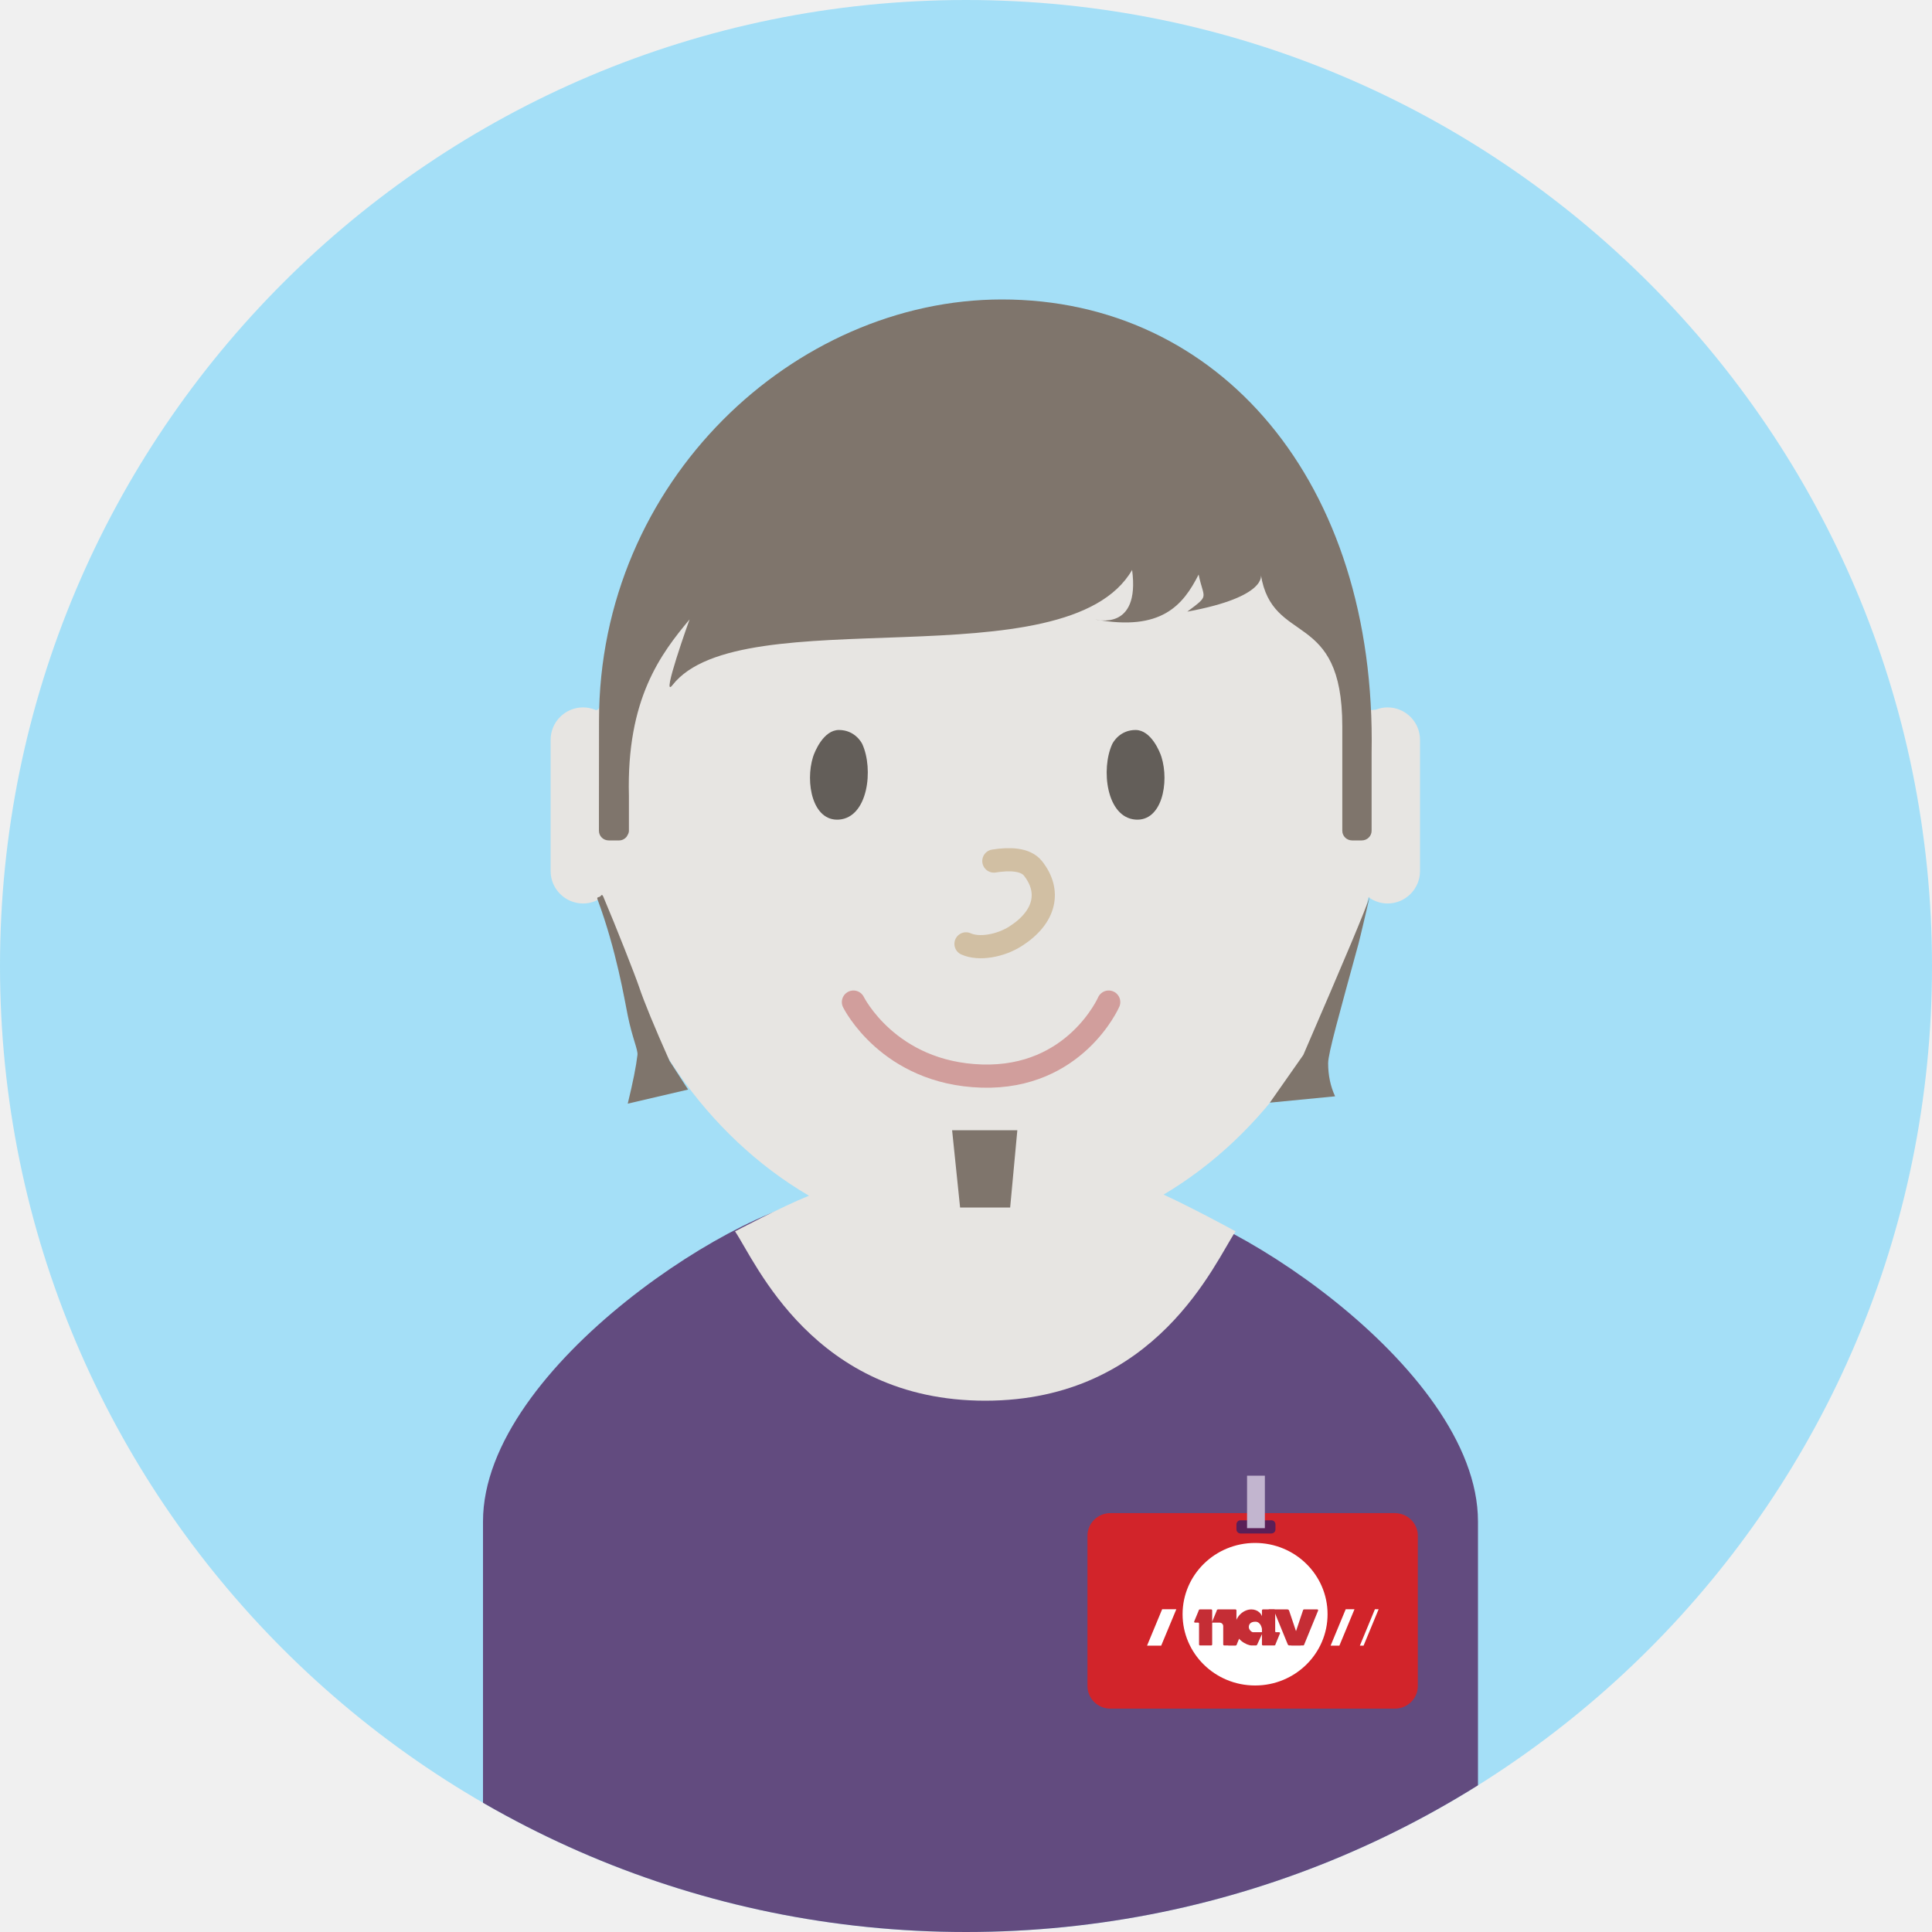
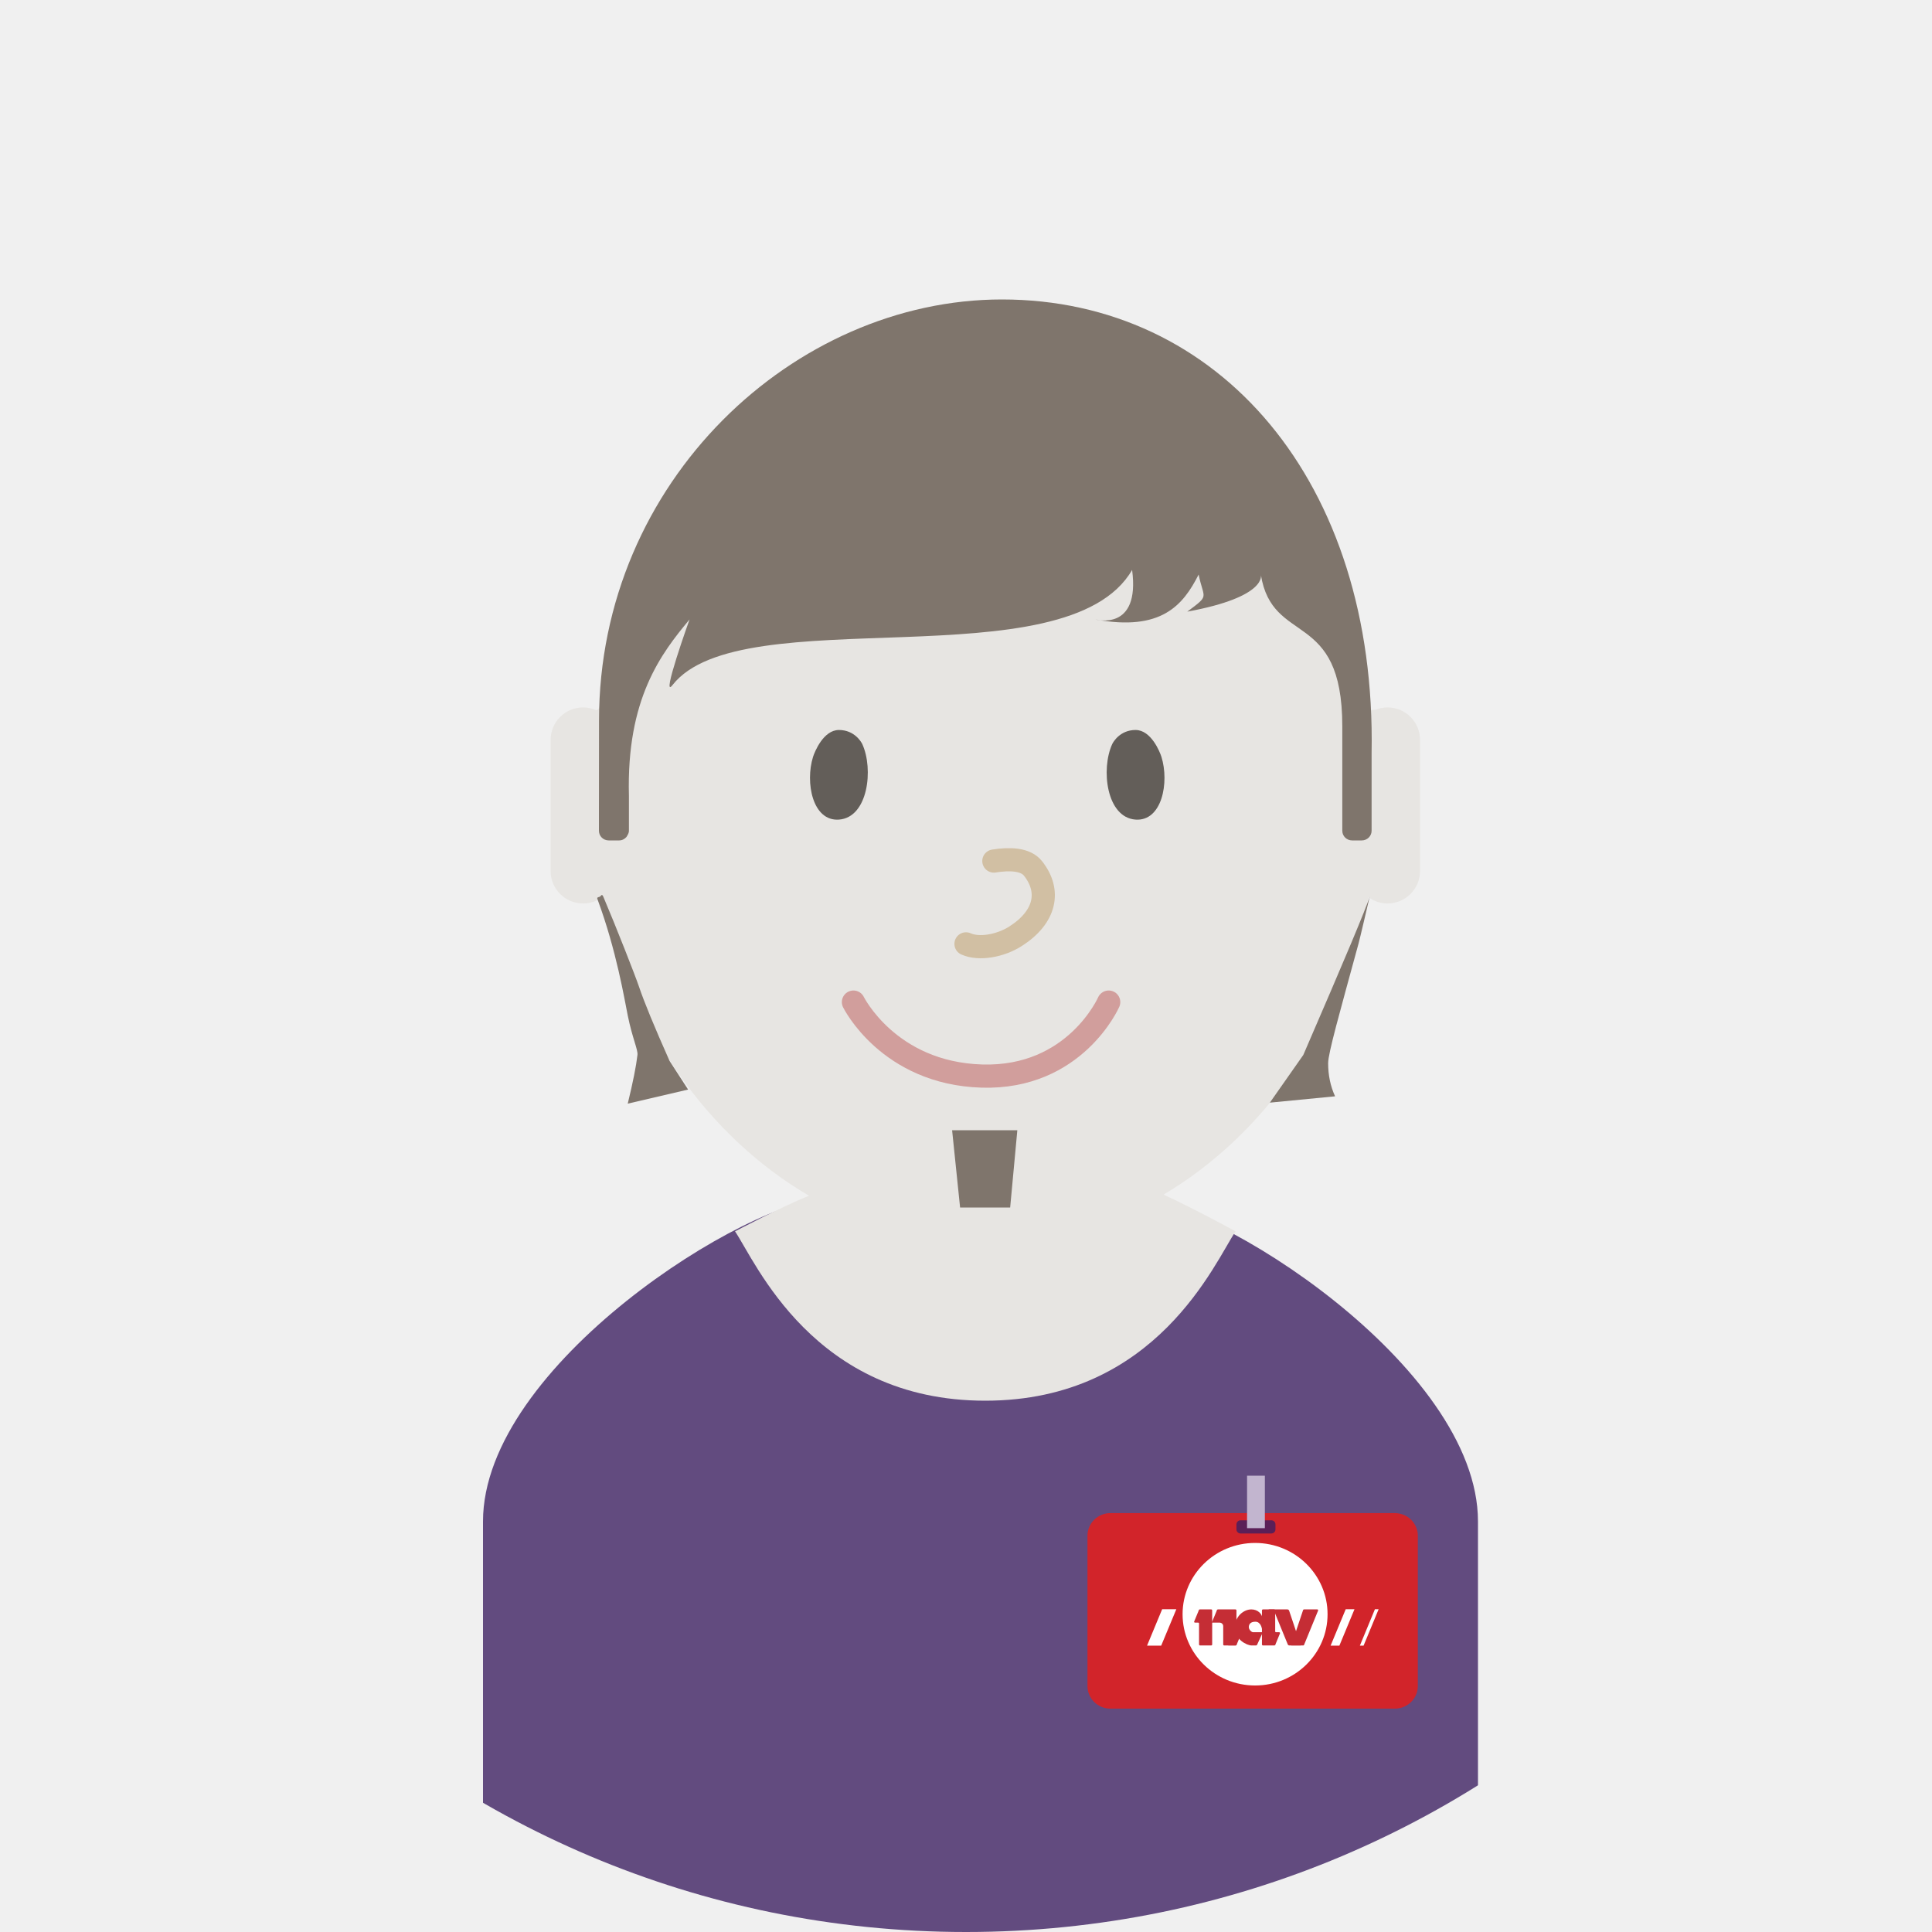
<svg xmlns="http://www.w3.org/2000/svg" xmlns:xlink="http://www.w3.org/1999/xlink" viewBox="0 0 100 100" version="1.1">
  <defs>
    <circle id="path-1" cx="50" cy="50" r="50" />
  </defs>
  <g id="Illustrasjoner" stroke="none" stroke-width="1" fill="none" fill-rule="evenodd">
    <g id="Group-5">
      <g id="Group-3">
        <g id="Group-10-Copy-3">
          <g id="Group-6">
            <mask id="mask-2" fill="white">
              <use xlink:href="#path-1" />
            </mask>
-             <use id="Mask" fill="#A4DFF7" xlink:href="#path-1" />
+             <use id="Mask" xlink:href="#path-1" />
            <g id="Group" mask="url(#mask-2)">
              <g transform="translate(25, 15.5)">
                <path d="M25.75,46.5 L17.976,46.5 C13.784,46.5 0,55.175 0,63.251 L0,84.5 L51.5,84.5 L51.5,63.251 C51.5,55.175 37.716,46.5 33.524,46.5 L25.75,46.5 Z" id="Fill-29-Copy" stroke="none" fill="#624B7F" fill-rule="evenodd" />
                <path d="M46.819,21.115 C46.604,21.115 46.402,21.159 46.213,21.232 C46.098,21.245 45.989,21.252 45.874,21.264 C44.103,10.301 35.89,2 26,2 C16.246,2 8.125,10.077 6.207,20.817 C6.147,20.916 6.074,21.024 6.029,21.115 C6.029,21.115 5.923,21.328 5.788,21.232 C5.599,21.159 5.397,21.115 5.183,21.115 C4.252,21.115 3.5,21.867 3.5,22.796 L3.5,29.583 C3.5,30.512 4.252,31.264 5.183,31.264 C5.554,31.264 5.894,31.138 6.172,30.935 C7.656,37.718 11.627,43.324 16.873,46.39 C15.445,46.964 13.045,48.235 13.045,48.235 C14.101,49.786 17.101,57 25.995,57 C34.889,57 37.897,49.786 38.954,48.235 C38.954,48.235 36.889,47.101 35.227,46.332 C40.424,43.253 44.353,37.675 45.827,30.935 C46.108,31.138 46.447,31.264 46.819,31.264 C47.748,31.264 48.5,30.512 48.5,29.583 L48.5,22.796 C48.5,21.867 47.748,21.115 46.819,21.115" id="Fill-44-Copy" stroke="none" fill="#E7E5E2" fill-rule="evenodd" />
                <g id="Blid-mann-Copy" stroke="none" stroke-width="1" fill="none" fill-rule="evenodd" transform="translate(16.9, 22)">
                  <path d="M1.529,4.922 C0.154,5.025 -0.231,2.999 0.183,1.675 C0.262,1.425 0.717,0.284 1.522,0.284 C2.327,0.284 2.682,0.907 2.732,1.014 C3.323,2.304 3.033,4.808 1.529,4.922" id="Fill-61" fill="#635E59" />
                  <path d="M16.871,4.922 C18.245,5.025 18.63,2.999 18.216,1.675 C18.138,1.425 17.683,0.284 16.877,0.284 C16.073,0.284 15.718,0.907 15.668,1.014 C15.076,2.304 15.366,4.808 16.871,4.922" id="Fill-63" fill="#635E59" />
                  <path d="M15.486,14.368 C15.486,14.368 13.749,18.345 8.917,18.197 C4.086,18.049 2.274,14.368 2.274,14.368" id="Stroke-67" stroke="#D19E9C" stroke-width="1.2" stroke-linecap="round" />
                </g>
                <path d="M7.553,27.5 L7.553,25.694 C7.42,20.668 9.214,18.335 10.691,16.562 C10.691,16.562 9.182,20.764 9.807,19.961 C13.341,15.427 30.202,19.852 33.598,14 C34.025,17.221 31.695,16.562 31.695,16.562 C35.112,17.191 36.238,15.825 37.041,14.238 C37.306,15.532 37.641,15.273 36.453,16.159 C40.653,15.386 40.26,14.238 40.26,14.238 C40.857,17.964 44.477,15.99 44.477,22.093 L44.477,27.5 C44.477,27.777 44.704,28 44.984,28 L45.486,28 C45.766,28 45.994,27.777 45.994,27.5 L45.994,23.483 C46.254,9.412 38.092,0 26.858,0 C16.134,0 6,9.384 6.005,21.807 C6.005,21.814 6.003,23.712 6,27.5 C6,27.777 6.226,28 6.506,28 L7.046,28 C7.2,28 7.335,27.927 7.425,27.821 C7.522,27.672 7.553,27.591 7.553,27.5 Z" id="Fill-65-Copy" stroke="none" fill="#7F756C" fill-rule="evenodd" />
                <path d="M26.442,29.067 C27.274,28.935 28.084,28.967 28.465,29.446 C29.393,30.614 29.127,31.963 27.564,32.961 C26.784,33.458 25.678,33.662 25,33.355" id="Stroke-65-Copy" stroke="#D1BFA3" stroke-width="1.2" fill="none" stroke-linecap="round" />
              </g>
            </g>
          </g>
        </g>
        <g id="Group-12-Copy" transform="translate(55.95238, 76.19048)">
          <g id="NAV-Copy-2">
            <g id="Group-11">
              <g id="Navansatt-mann">
                <g>
                  <path d="M16.245,12.248 L1.524,12.248 C0.867,12.248 0.335,11.725 0.335,11.079 L0.335,3.298 C0.335,2.652 0.867,2.128 1.524,2.128 L16.245,2.128 C16.902,2.128 17.434,2.652 17.434,3.298 L17.434,11.079 C17.434,11.725 16.902,12.248 16.245,12.248" id="Fill-97" fill="#D2242A" />
                  <path d="M12.762,7.361 C12.762,9.398 11.083,11.05 9.012,11.05 C6.937,11.05 5.258,9.398 5.258,7.361 C5.258,5.325 6.937,3.672 9.012,3.672 C11.083,3.672 12.762,5.325 12.762,7.361" id="Fill-98" fill="#FFFFFF" />
                  <polygon id="Fill-99" fill="#FFFFFF" points="4.151 8.987 3.419 8.987 4.201 7.102 4.935 7.102" />
                  <polygon id="Fill-100" fill="#FFFFFF" points="13.374 8.987 12.92 8.987 13.702 7.102 14.156 7.102" />
                  <polygon id="Fill-101" fill="#FFFFFF" points="14.626 8.987 14.434 8.987 15.214 7.102 15.406 7.102" />
                  <path d="M6.162,8.978 L6.738,8.978 C6.768,8.978 6.79,8.956 6.79,8.927 L6.79,7.163 C6.79,7.135 6.768,7.112 6.738,7.112 L6.155,7.112 C6.117,7.112 6.089,7.142 6.089,7.179 L5.86,7.734 C5.845,7.763 5.868,7.797 5.899,7.797 L6.064,7.797 C6.089,7.797 6.11,7.815 6.11,7.842 L6.11,8.927 C6.11,8.956 6.133,8.978 6.162,8.978" id="Fill-102" fill="#C52D35" />
                  <path d="M7.413,8.978 L7.991,8.978 C8.021,8.978 8.046,8.956 8.046,8.927 L8.046,7.163 C8.046,7.135 8.021,7.112 7.991,7.112 L7.092,7.112 C7.055,7.112 7.025,7.142 7.025,7.179 L6.795,7.734 L6.715,7.797 L7.175,7.797 C7.277,7.797 7.361,7.877 7.361,7.979 L7.361,8.927 C7.361,8.956 7.384,8.978 7.413,8.978" id="Fill-103" fill="#C52D35" />
                  <path d="M9.996,7.112 L9.419,7.112 C9.39,7.112 9.366,7.135 9.366,7.164 L9.366,8.927 C9.366,8.956 9.39,8.978 9.419,8.978 L10.002,8.978 C10.041,8.978 10.069,8.949 10.069,8.912 L10.298,8.357 C10.312,8.326 10.29,8.293 10.255,8.293 L10.096,8.293 C10.069,8.293 10.051,8.273 10.051,8.249 L10.051,7.164 C10.051,7.135 10.024,7.112 9.996,7.112" id="Fill-104" fill="#C52D35" />
                  <path d="M7.62,8.978 L8,8.978 C8.037,8.978 8.067,8.948 8.067,8.912 L8.296,8.356 C8.309,8.326 8.287,8.292 8.253,8.292 L8.093,8.292 L7.62,8.978 Z" id="Fill-105" fill="#C52D35" />
                  <path d="M11.542,7.112 L12.229,7.112 C12.262,7.112 12.286,7.144 12.272,7.174 L11.545,8.95 C11.539,8.968 11.523,8.978 11.503,8.978 L10.881,8.978 L11.497,7.143 C11.504,7.125 11.523,7.112 11.542,7.112" id="Fill-106" fill="#C52D35" />
                  <path d="M10.681,7.112 L9.71,7.112 C9.641,7.112 9.989,7.178 10.013,7.24 L10.7,8.919 C10.714,8.957 10.75,8.978 10.788,8.978 L11.377,8.978 L10.772,7.176 C10.758,7.136 10.721,7.112 10.681,7.112" id="Fill-107" fill="#C52D35" />
                  <path d="M9.413,7.711 C9.413,8.087 9.364,8.109 9.364,8.109 C9.364,8.109 9.31,7.749 9.027,7.749 C8.749,7.749 8.686,7.908 8.686,8.027 C8.686,8.164 8.828,8.293 8.907,8.293 L9.413,8.293 L9.114,8.944 C9.103,8.965 9.082,8.978 9.059,8.978 L8.829,8.978 C8.588,8.978 7.96,8.668 7.96,8.068 C7.96,7.467 8.427,7.112 8.816,7.112 C9.138,7.112 9.413,7.33 9.413,7.711 Z" id="Fill-108" fill="#C52D35" />
                  <path d="M9.852,3.182 L8.259,3.182 C8.141,3.182 8.046,3.089 8.046,2.973 L8.046,2.709 C8.046,2.594 8.141,2.499 8.259,2.499 L9.852,2.499 C9.97,2.499 10.065,2.594 10.065,2.709 L10.065,2.973 C10.065,3.089 9.97,3.182 9.852,3.182" id="Fill-109" fill="#5A1F57" />
                  <polygon id="Fill-110" fill="#C2B5CF" points="8.595 2.907 9.517 2.907 9.517 0.191 8.595 0.191" />
                </g>
              </g>
            </g>
          </g>
        </g>
      </g>
      <path d="M31.23,46.42 C31.891,47.974 32.891,50.525 33.076,51.075 C33.343,51.868 33.87,53.148 34.657,54.914 L35.616,56.395 L32.492,57.125 C32.761,56.021 32.929,55.18 32.995,54.602 C33.025,54.33 32.73,53.735 32.492,52.562 C32.326,51.743 31.905,49.181 30.925,46.544 C30.888,46.444 30.949,46.447 31.03,46.42 C31.115,46.393 31.144,46.219 31.23,46.42 Z" id="Rectangle-3" fill="#7F756C" />
      <path d="M65.767,46.414 C65.867,46.733 66.19,47.544 66.736,48.847 C67.283,50.15 68.105,52.07 69.202,54.605 L70.933,57.073 L67.557,56.745 C67.797,56.223 67.916,55.652 67.916,55.03 C67.916,54.515 67.329,52.453 66.345,48.847 C66.261,48.541 65.894,46.959 65.767,46.414 C65.715,46.188 65.715,46.188 65.767,46.414 Z" id="Rectangle-3" fill="#7F756C" transform="translate(68.33027, 51.65844) scale(-1, 1) translate(-68.33027, -51.65844) " />
      <polygon id="Rectangle-3" fill="#7F756C" points="49.281 58.5 52.657 58.5 52.286 62.5 49.694 62.5" />
    </g>
  </g>
</svg>
